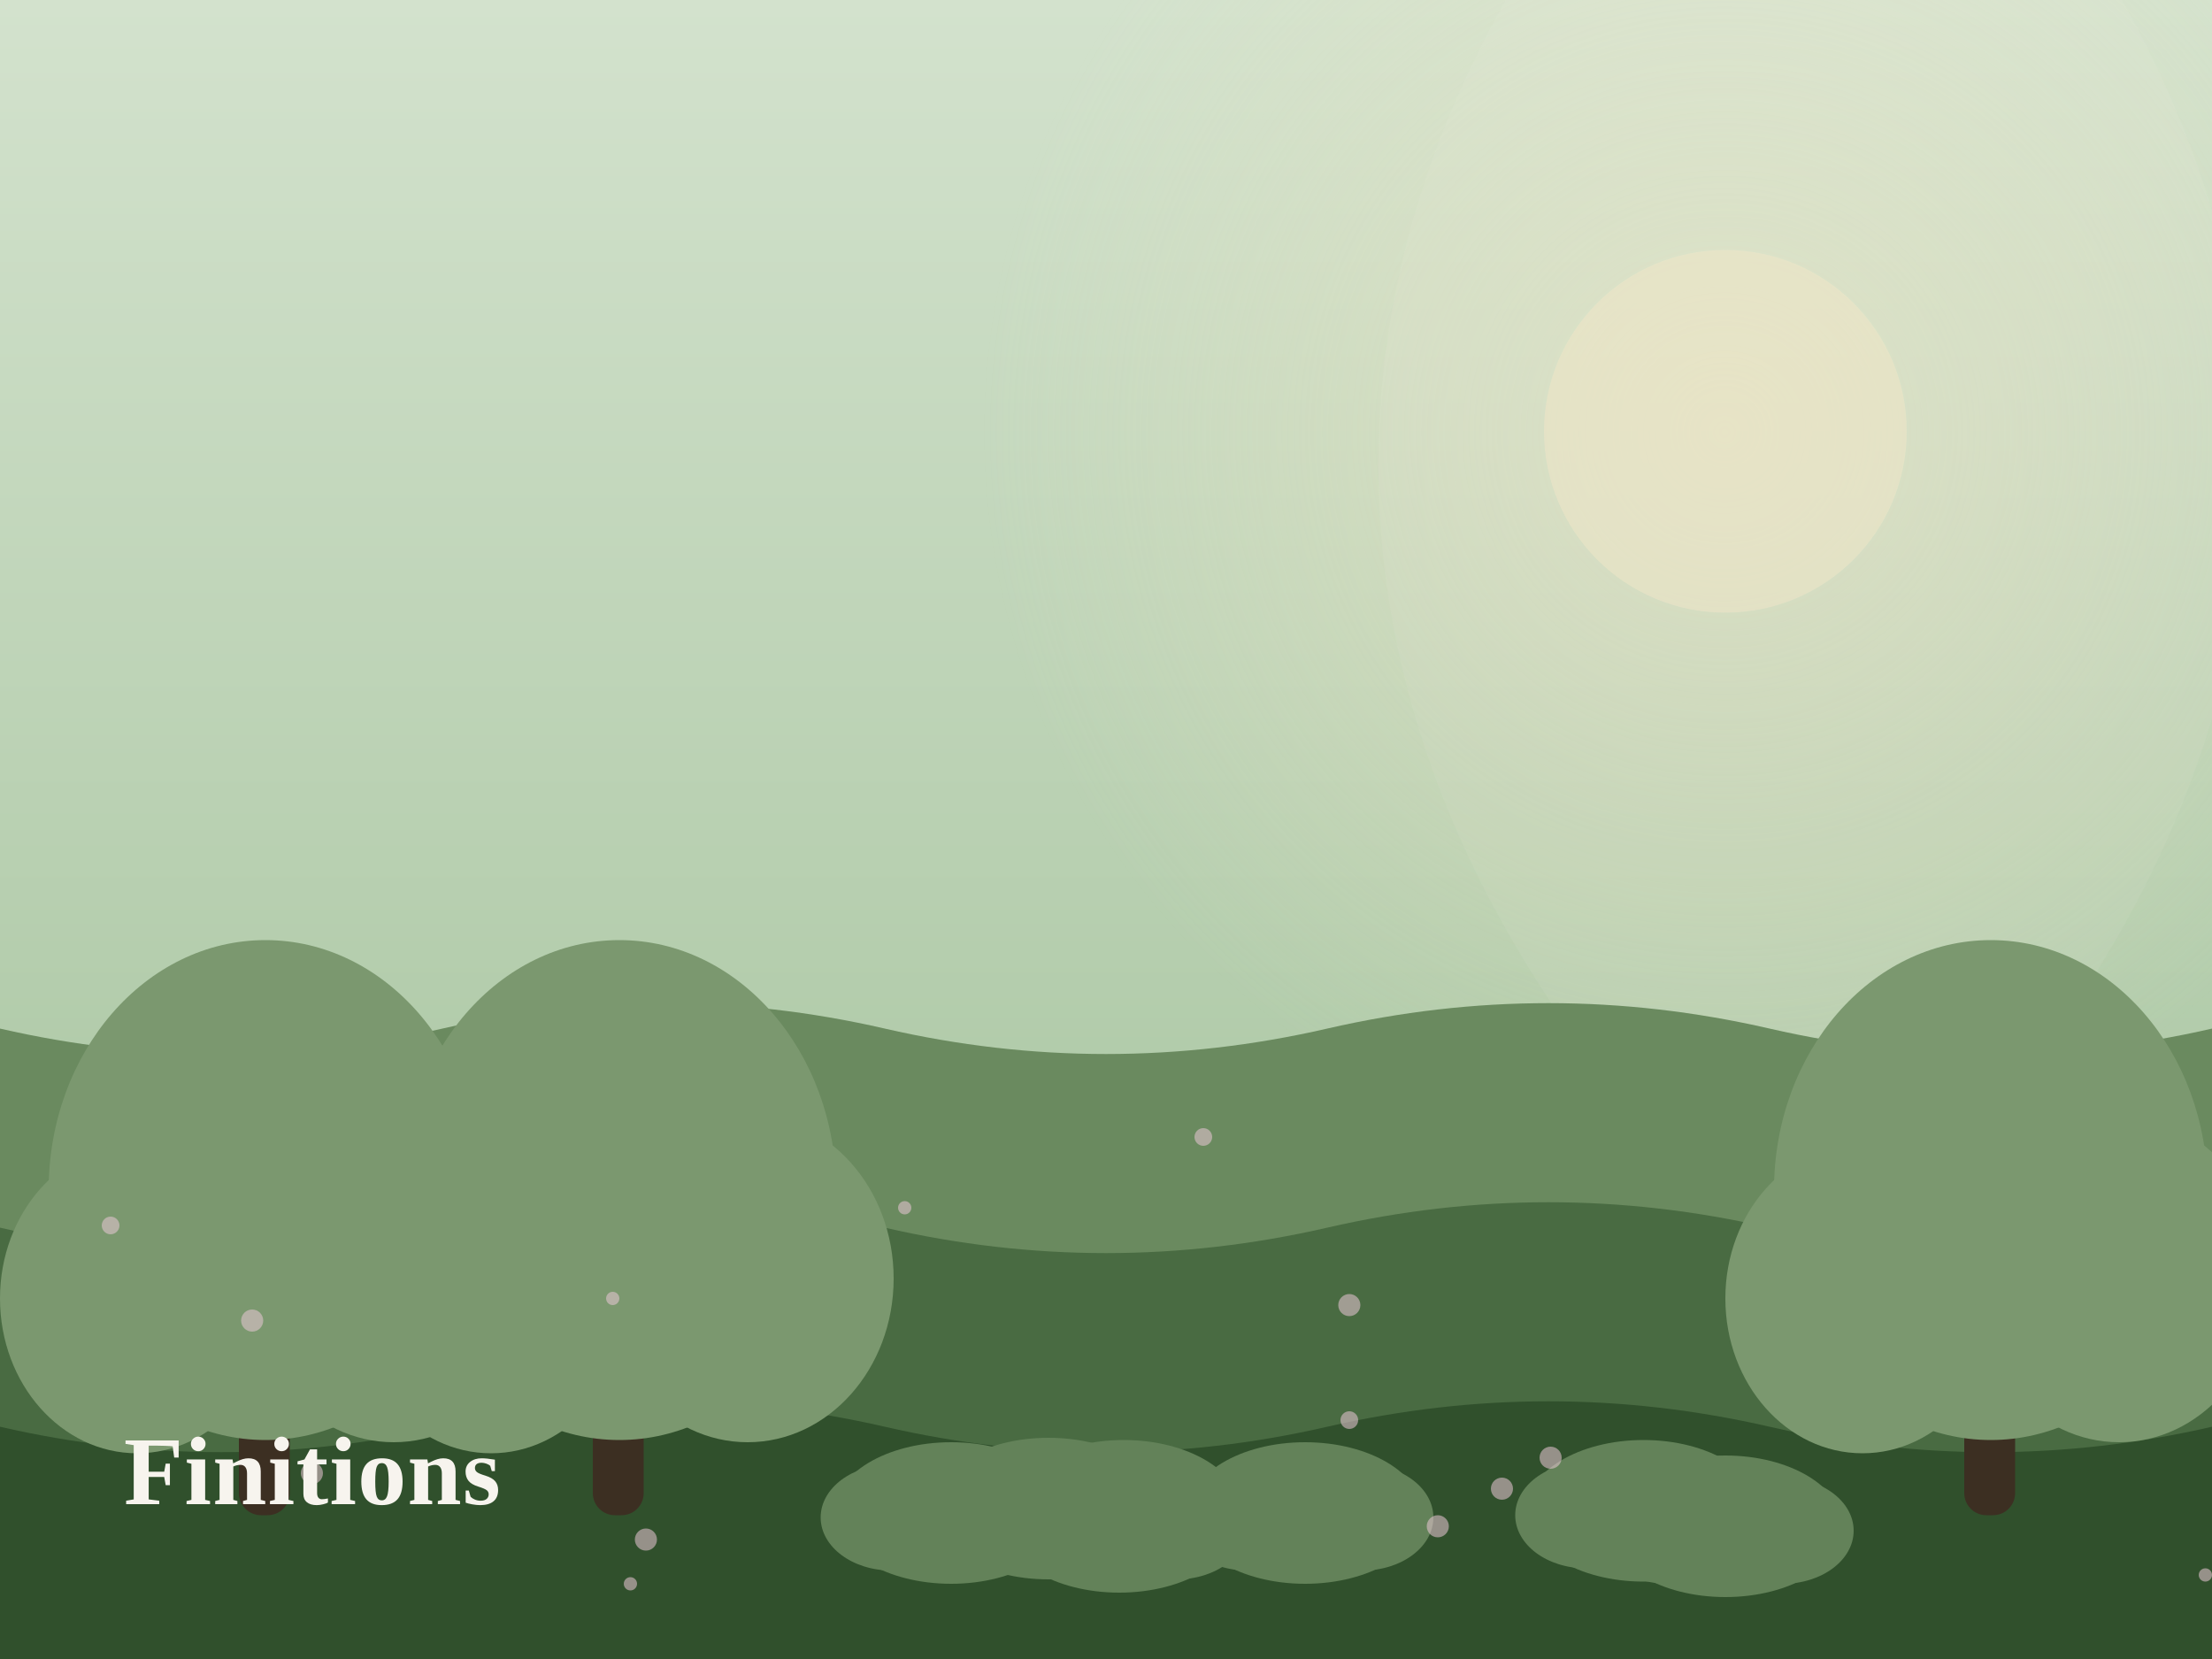
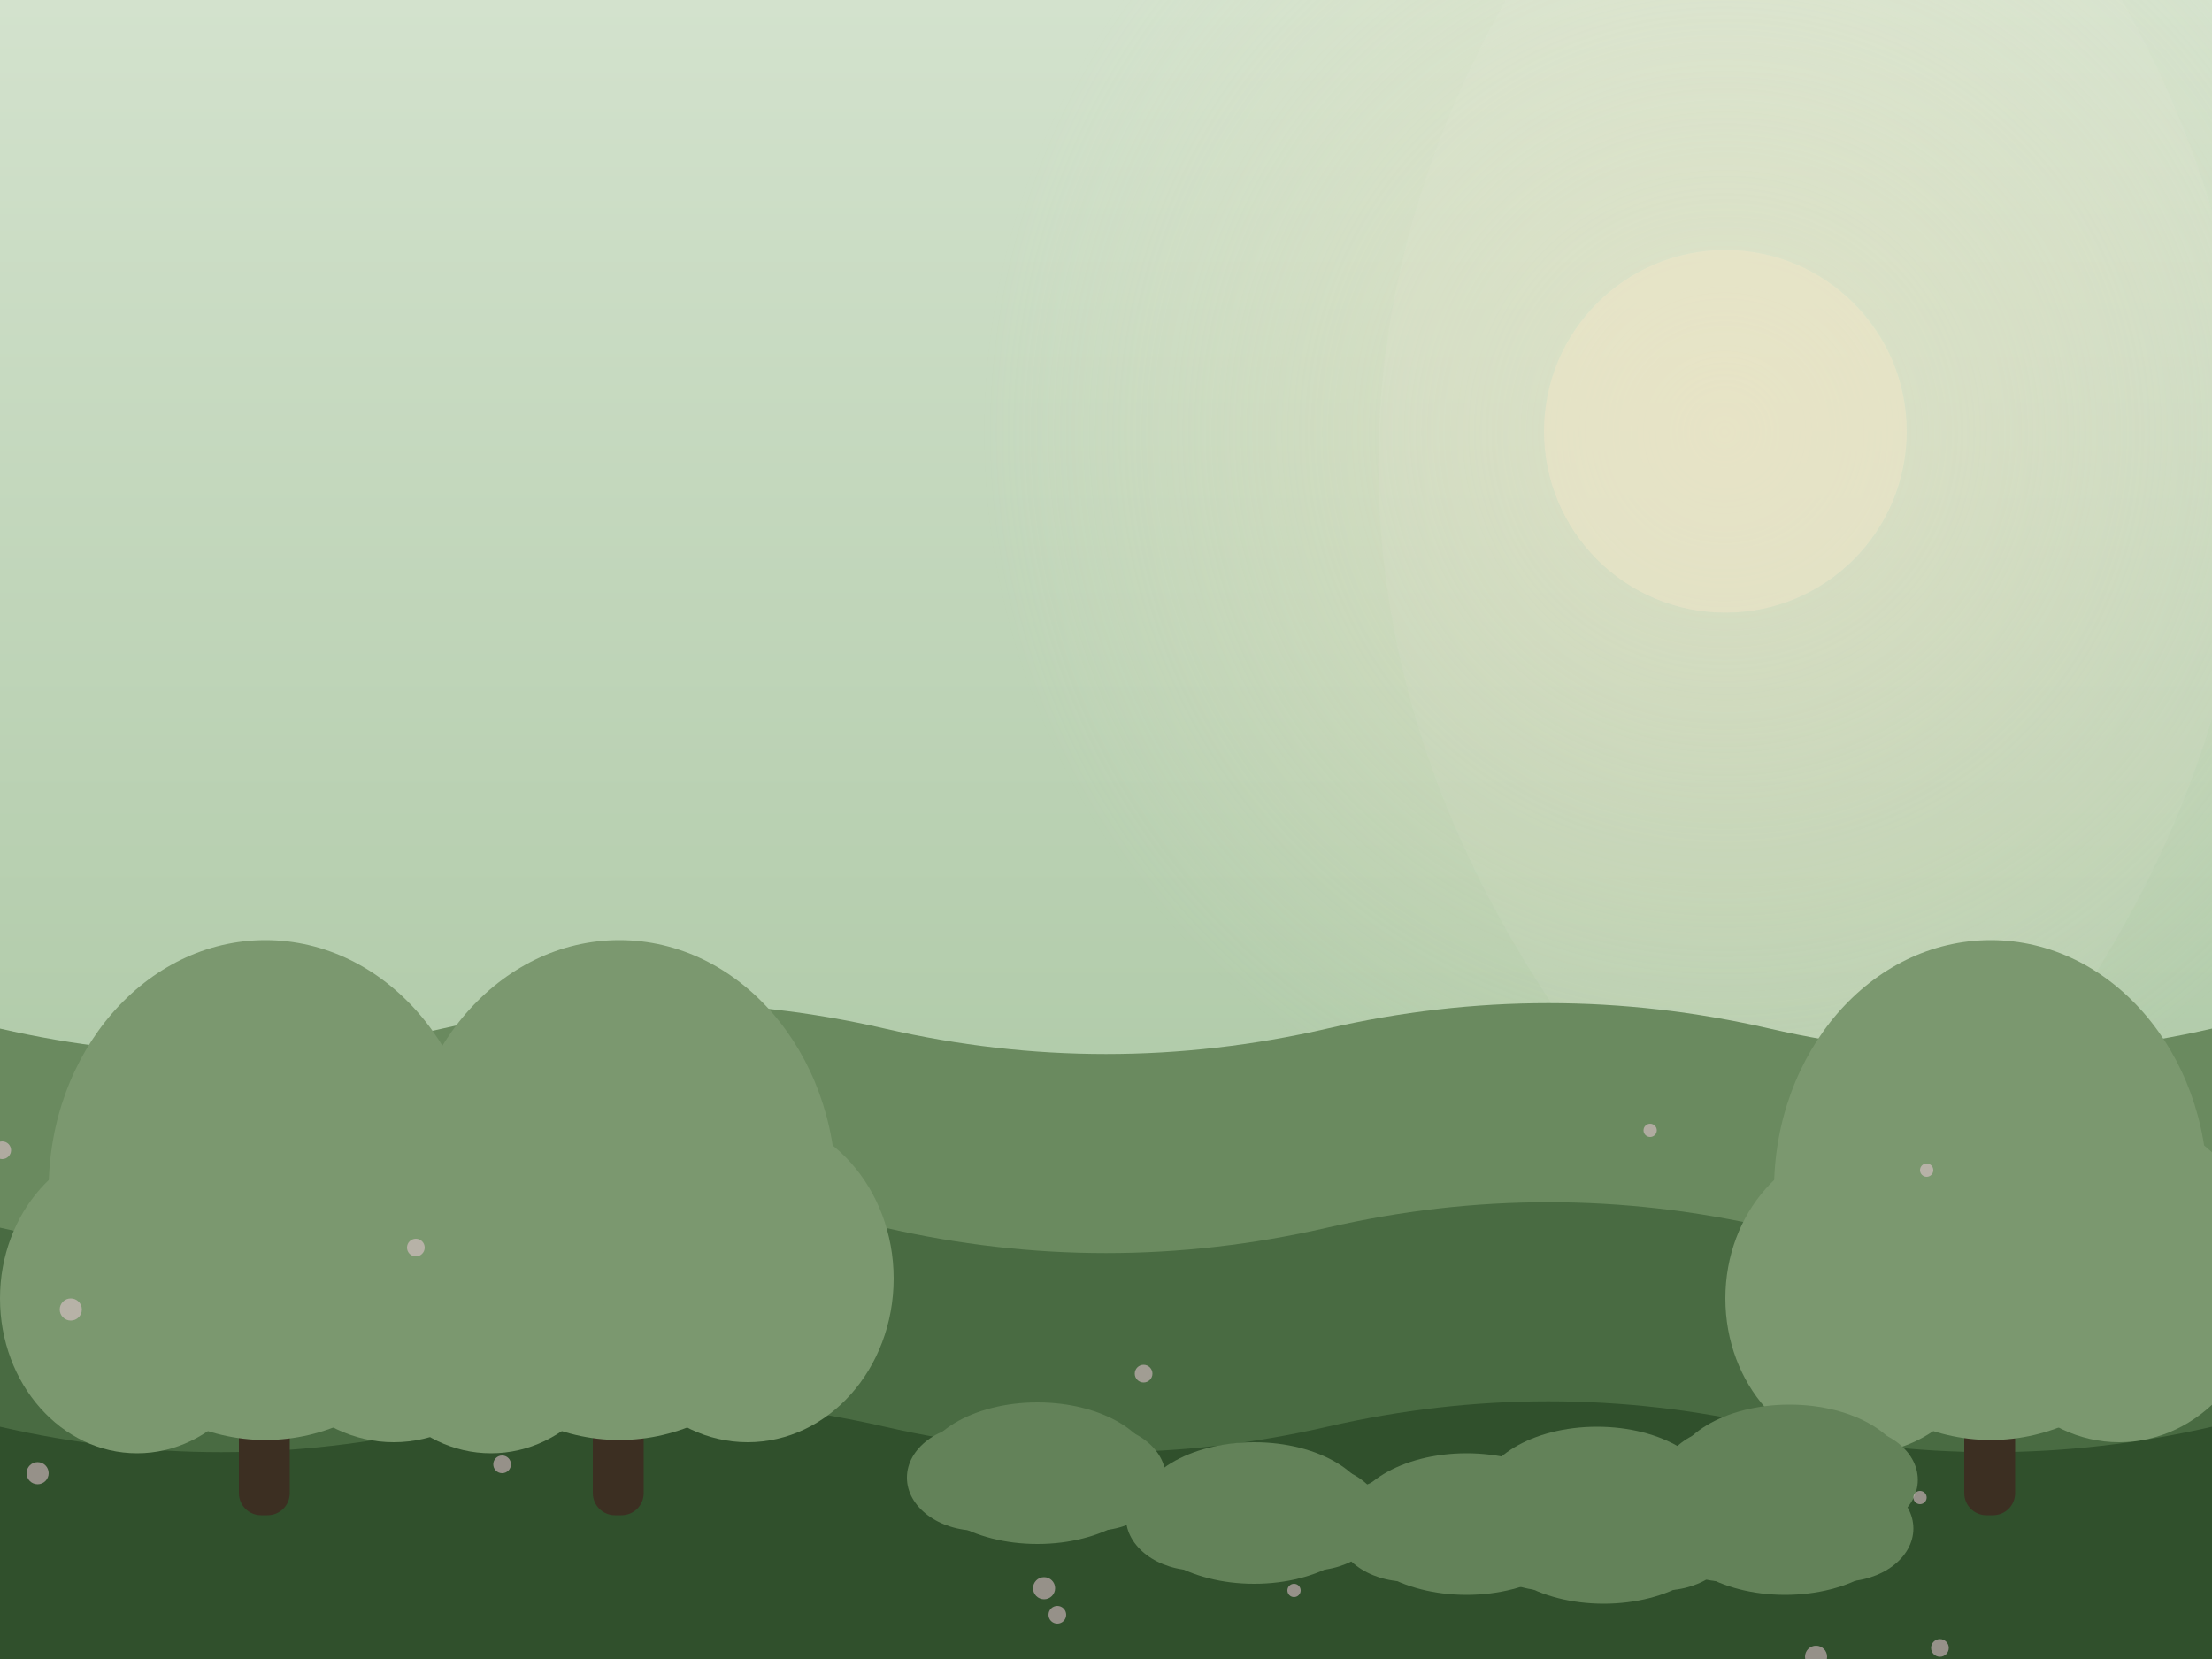
- <svg xmlns="http://www.w3.org/2000/svg" viewBox="0 0 1000 750" preserveAspectRatio="xMidYMid slice" role="img" aria-label="Finitions">
+ <svg xmlns="http://www.w3.org/2000/svg" viewBox="0 0 1000 750" preserveAspectRatio="xMidYMid slice" role="img" aria-label="Réalisation paysagère">
  <defs>
    <linearGradient id="sky" x1="0" y1="0" x2="0" y2="1">
      <stop offset="0" stop-color="#d3e2cd" />
      <stop offset="1" stop-color="#9fbf97" />
    </linearGradient>
    <radialGradient id="orb">
      <stop offset="0" stop-color="#efe6c6" stop-opacity="0.5" />
      <stop offset="1" stop-color="#efe6c6" stop-opacity="0" />
    </radialGradient>
  </defs>
  <rect width="1000" height="750" fill="url(#sky)" />
  <circle cx="780" cy="195" r="338" fill="url(#orb)" />
  <circle cx="780" cy="195" r="82" fill="#efe6c6" opacity="0.5" />
  <g opacity="0.06" fill="#F7F4EE">
    <path d="M820.0 -165 C 1082.5 60, 1082.5 360.0, 820.0 585.0 C 557.5 360.0, 557.5 60, 820.0 -165 Z" />
    <rect x="818.0" y="-165" width="4" height="750.0" rx="2" />
  </g>
  <path d="M0 465.0 Q 100 488 200 465 Q 300 442 400 465 Q 500 488 600 465 Q 700 442 800 465 Q 900 488 1000 465 L 1000 9999 L 0 9999 Z" fill="#6a8a5f" opacity="1.0" />
  <path d="M0 555.0 Q 100 578 200 555 Q 300 532 400 555 Q 500 578 600 555 Q 700 532 800 555 Q 900 578 1000 555 L 1000 9999 L 0 9999 Z" fill="#496b42" opacity="1.0" />
  <path d="M0 645.0 Q 100 668 200 645 Q 300 622 400 645 Q 500 668 600 645 Q 700 622 800 645 Q 900 668 1000 645 L 1000 9999 L 0 9999 Z" fill="#30502c" opacity="1.0" />
  <rect x="108" y="578" width="23" height="107" rx="10" fill="#3c2f22" />
  <ellipse cx="120" cy="538" rx="98" ry="113" fill="#7b986f" />
  <ellipse cx="62" cy="587" rx="62" ry="70" fill="#7b986f" />
  <ellipse cx="178" cy="578" rx="66" ry="74" fill="#7b986f" />
  <rect x="268" y="578" width="23" height="107" rx="10" fill="#3c2f22" />
  <ellipse cx="280" cy="538" rx="98" ry="113" fill="#7b986f" />
  <ellipse cx="222" cy="587" rx="62" ry="70" fill="#7b986f" />
  <ellipse cx="338" cy="578" rx="66" ry="74" fill="#7b986f" />
  <rect x="888" y="578" width="23" height="107" rx="10" fill="#3c2f22" />
  <ellipse cx="900" cy="538" rx="98" ry="113" fill="#7b986f" />
  <ellipse cx="842" cy="587" rx="62" ry="70" fill="#7b986f" />
  <ellipse cx="958" cy="578" rx="66" ry="74" fill="#7b986f" />
-   <ellipse cx="474" cy="682" rx="53" ry="32" fill="#638259" />
-   <ellipse cx="448" cy="684" rx="32" ry="24" fill="#638259" />
-   <ellipse cx="501" cy="684" rx="32" ry="24" fill="#638259" />
-   <ellipse cx="780" cy="690" rx="53" ry="32" fill="#638259" />
-   <ellipse cx="754" cy="692" rx="32" ry="24" fill="#638259" />
-   <ellipse cx="806" cy="692" rx="32" ry="24" fill="#638259" />
-   <ellipse cx="506" cy="688" rx="53" ry="32" fill="#638259" />
-   <ellipse cx="479" cy="690" rx="32" ry="24" fill="#638259" />
-   <ellipse cx="532" cy="690" rx="32" ry="24" fill="#638259" />
-   <ellipse cx="743" cy="683" rx="53" ry="32" fill="#638259" />
-   <ellipse cx="717" cy="685" rx="32" ry="24" fill="#638259" />
-   <ellipse cx="769" cy="685" rx="32" ry="24" fill="#638259" />
-   <ellipse cx="590" cy="684" rx="53" ry="32" fill="#638259" />
-   <ellipse cx="564" cy="686" rx="32" ry="24" fill="#638259" />
-   <ellipse cx="616" cy="686" rx="32" ry="24" fill="#638259" />
-   <ellipse cx="430" cy="684" rx="53" ry="32" fill="#638259" />
-   <ellipse cx="403" cy="686" rx="32" ry="24" fill="#638259" />
-   <ellipse cx="456" cy="686" rx="32" ry="24" fill="#638259" />
-   <ellipse cx="508" cy="683" rx="53" ry="32" fill="#638259" />
-   <ellipse cx="482" cy="685" rx="32" ry="24" fill="#638259" />
-   <ellipse cx="534" cy="685" rx="32" ry="24" fill="#638259" />
-   <circle cx="409" cy="546" r="3" fill="#e9c7d6" opacity="0.55" />
-   <circle cx="114" cy="597" r="5" fill="#e9c7d6" opacity="0.55" />
-   <circle cx="141" cy="666" r="5" fill="#e9c7d6" opacity="0.55" />
-   <circle cx="610" cy="642" r="4" fill="#e9c7d6" opacity="0.55" />
-   <circle cx="50" cy="554" r="4" fill="#e9c7d6" opacity="0.55" />
-   <circle cx="292" cy="696" r="5" fill="#e9c7d6" opacity="0.55" />
-   <circle cx="544" cy="514" r="4" fill="#e9c7d6" opacity="0.55" />
-   <circle cx="277" cy="587" r="3" fill="#e9c7d6" opacity="0.55" />
-   <circle cx="997" cy="712" r="3" fill="#e9c7d6" opacity="0.55" />
-   <circle cx="285" cy="716" r="3" fill="#e9c7d6" opacity="0.55" />
-   <circle cx="610" cy="590" r="5" fill="#e9c7d6" opacity="0.55" />
-   <circle cx="679" cy="673" r="5" fill="#e9c7d6" opacity="0.55" />
-   <circle cx="701" cy="659" r="5" fill="#e9c7d6" opacity="0.55" />
-   <circle cx="650" cy="690" r="5" fill="#e9c7d6" opacity="0.55" />
-   <g font-family="Georgia, 'Times New Roman', serif">
-     <text x="56" y="680" font-size="44" fill="#F7F4EE" font-weight="600" letter-spacing="0.5">Finitions</text>
-   </g>
+   <ellipse cx="807" cy="689" rx="53" ry="32" fill="#638259" />
+   <ellipse cx="780" cy="691" rx="32" ry="24" fill="#638259" />
+   <ellipse cx="833" cy="691" rx="32" ry="24" fill="#638259" />
+   <ellipse cx="722" cy="677" rx="53" ry="32" fill="#638259" />
+   <ellipse cx="696" cy="679" rx="32" ry="24" fill="#638259" />
+   <ellipse cx="749" cy="679" rx="32" ry="24" fill="#638259" />
+   <ellipse cx="809" cy="667" rx="53" ry="32" fill="#638259" />
+   <ellipse cx="783" cy="669" rx="32" ry="24" fill="#638259" />
+   <ellipse cx="835" cy="669" rx="32" ry="24" fill="#638259" />
+   <ellipse cx="725" cy="693" rx="53" ry="32" fill="#638259" />
+   <ellipse cx="699" cy="695" rx="32" ry="24" fill="#638259" />
+   <ellipse cx="752" cy="695" rx="32" ry="24" fill="#638259" />
+   <ellipse cx="567" cy="684" rx="53" ry="32" fill="#638259" />
+   <ellipse cx="541" cy="686" rx="32" ry="24" fill="#638259" />
+   <ellipse cx="593" cy="686" rx="32" ry="24" fill="#638259" />
+   <ellipse cx="469" cy="666" rx="53" ry="32" fill="#638259" />
+   <ellipse cx="442" cy="668" rx="32" ry="24" fill="#638259" />
+   <ellipse cx="495" cy="668" rx="32" ry="24" fill="#638259" />
+   <ellipse cx="663" cy="689" rx="53" ry="32" fill="#638259" />
+   <ellipse cx="636" cy="691" rx="32" ry="24" fill="#638259" />
+   <ellipse cx="689" cy="691" rx="32" ry="24" fill="#638259" />
+   <circle cx="227" cy="662" r="4" fill="#e9c7d6" opacity="0.55" />
+   <circle cx="32" cy="592" r="5" fill="#e9c7d6" opacity="0.55" />
+   <circle cx="517" cy="621" r="4" fill="#e9c7d6" opacity="0.55" />
+   <circle cx="877" cy="745" r="4" fill="#e9c7d6" opacity="0.55" />
+   <circle cx="478" cy="730" r="4" fill="#e9c7d6" opacity="0.55" />
+   <circle cx="1" cy="520" r="4" fill="#e9c7d6" opacity="0.55" />
+   <circle cx="17" cy="666" r="5" fill="#e9c7d6" opacity="0.55" />
+   <circle cx="472" cy="718" r="5" fill="#e9c7d6" opacity="0.55" />
+   <circle cx="821" cy="749" r="5" fill="#e9c7d6" opacity="0.55" />
+   <circle cx="585" cy="719" r="3" fill="#e9c7d6" opacity="0.55" />
+   <circle cx="871" cy="529" r="3" fill="#e9c7d6" opacity="0.55" />
+   <circle cx="188" cy="564" r="4" fill="#e9c7d6" opacity="0.55" />
+   <circle cx="868" cy="677" r="3" fill="#e9c7d6" opacity="0.55" />
+   <circle cx="746" cy="511" r="3" fill="#e9c7d6" opacity="0.55" />
</svg>
